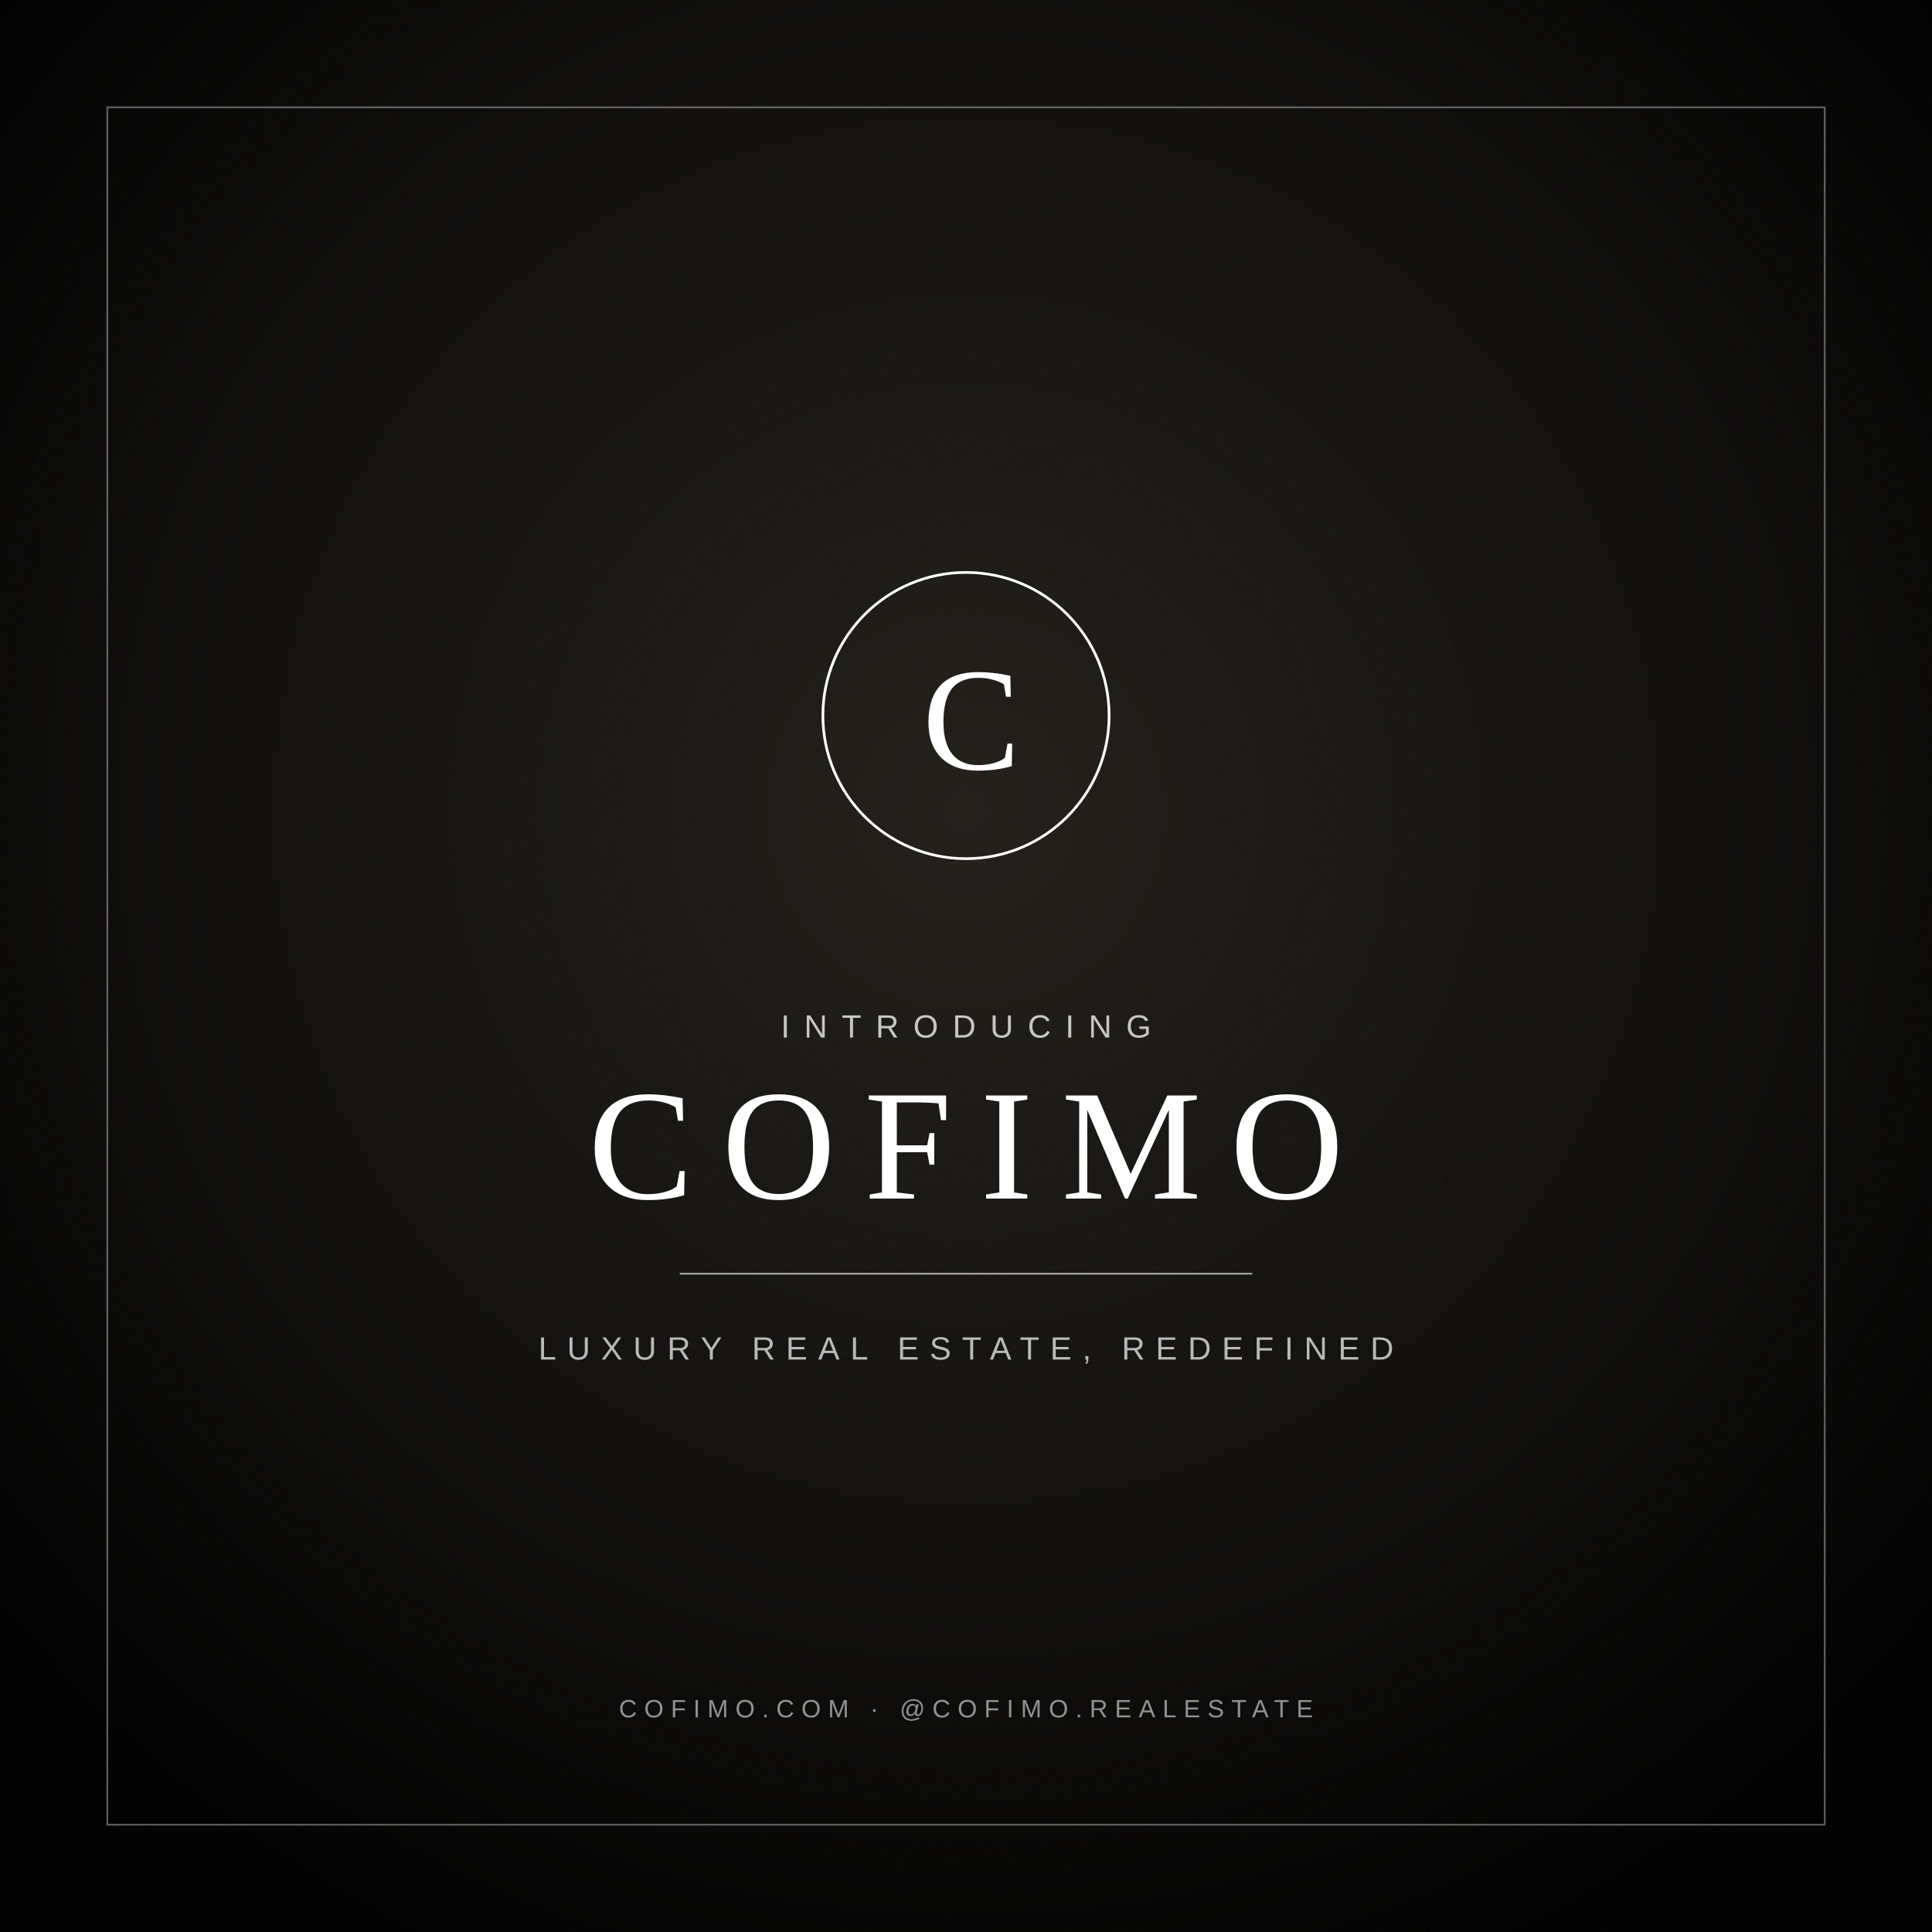
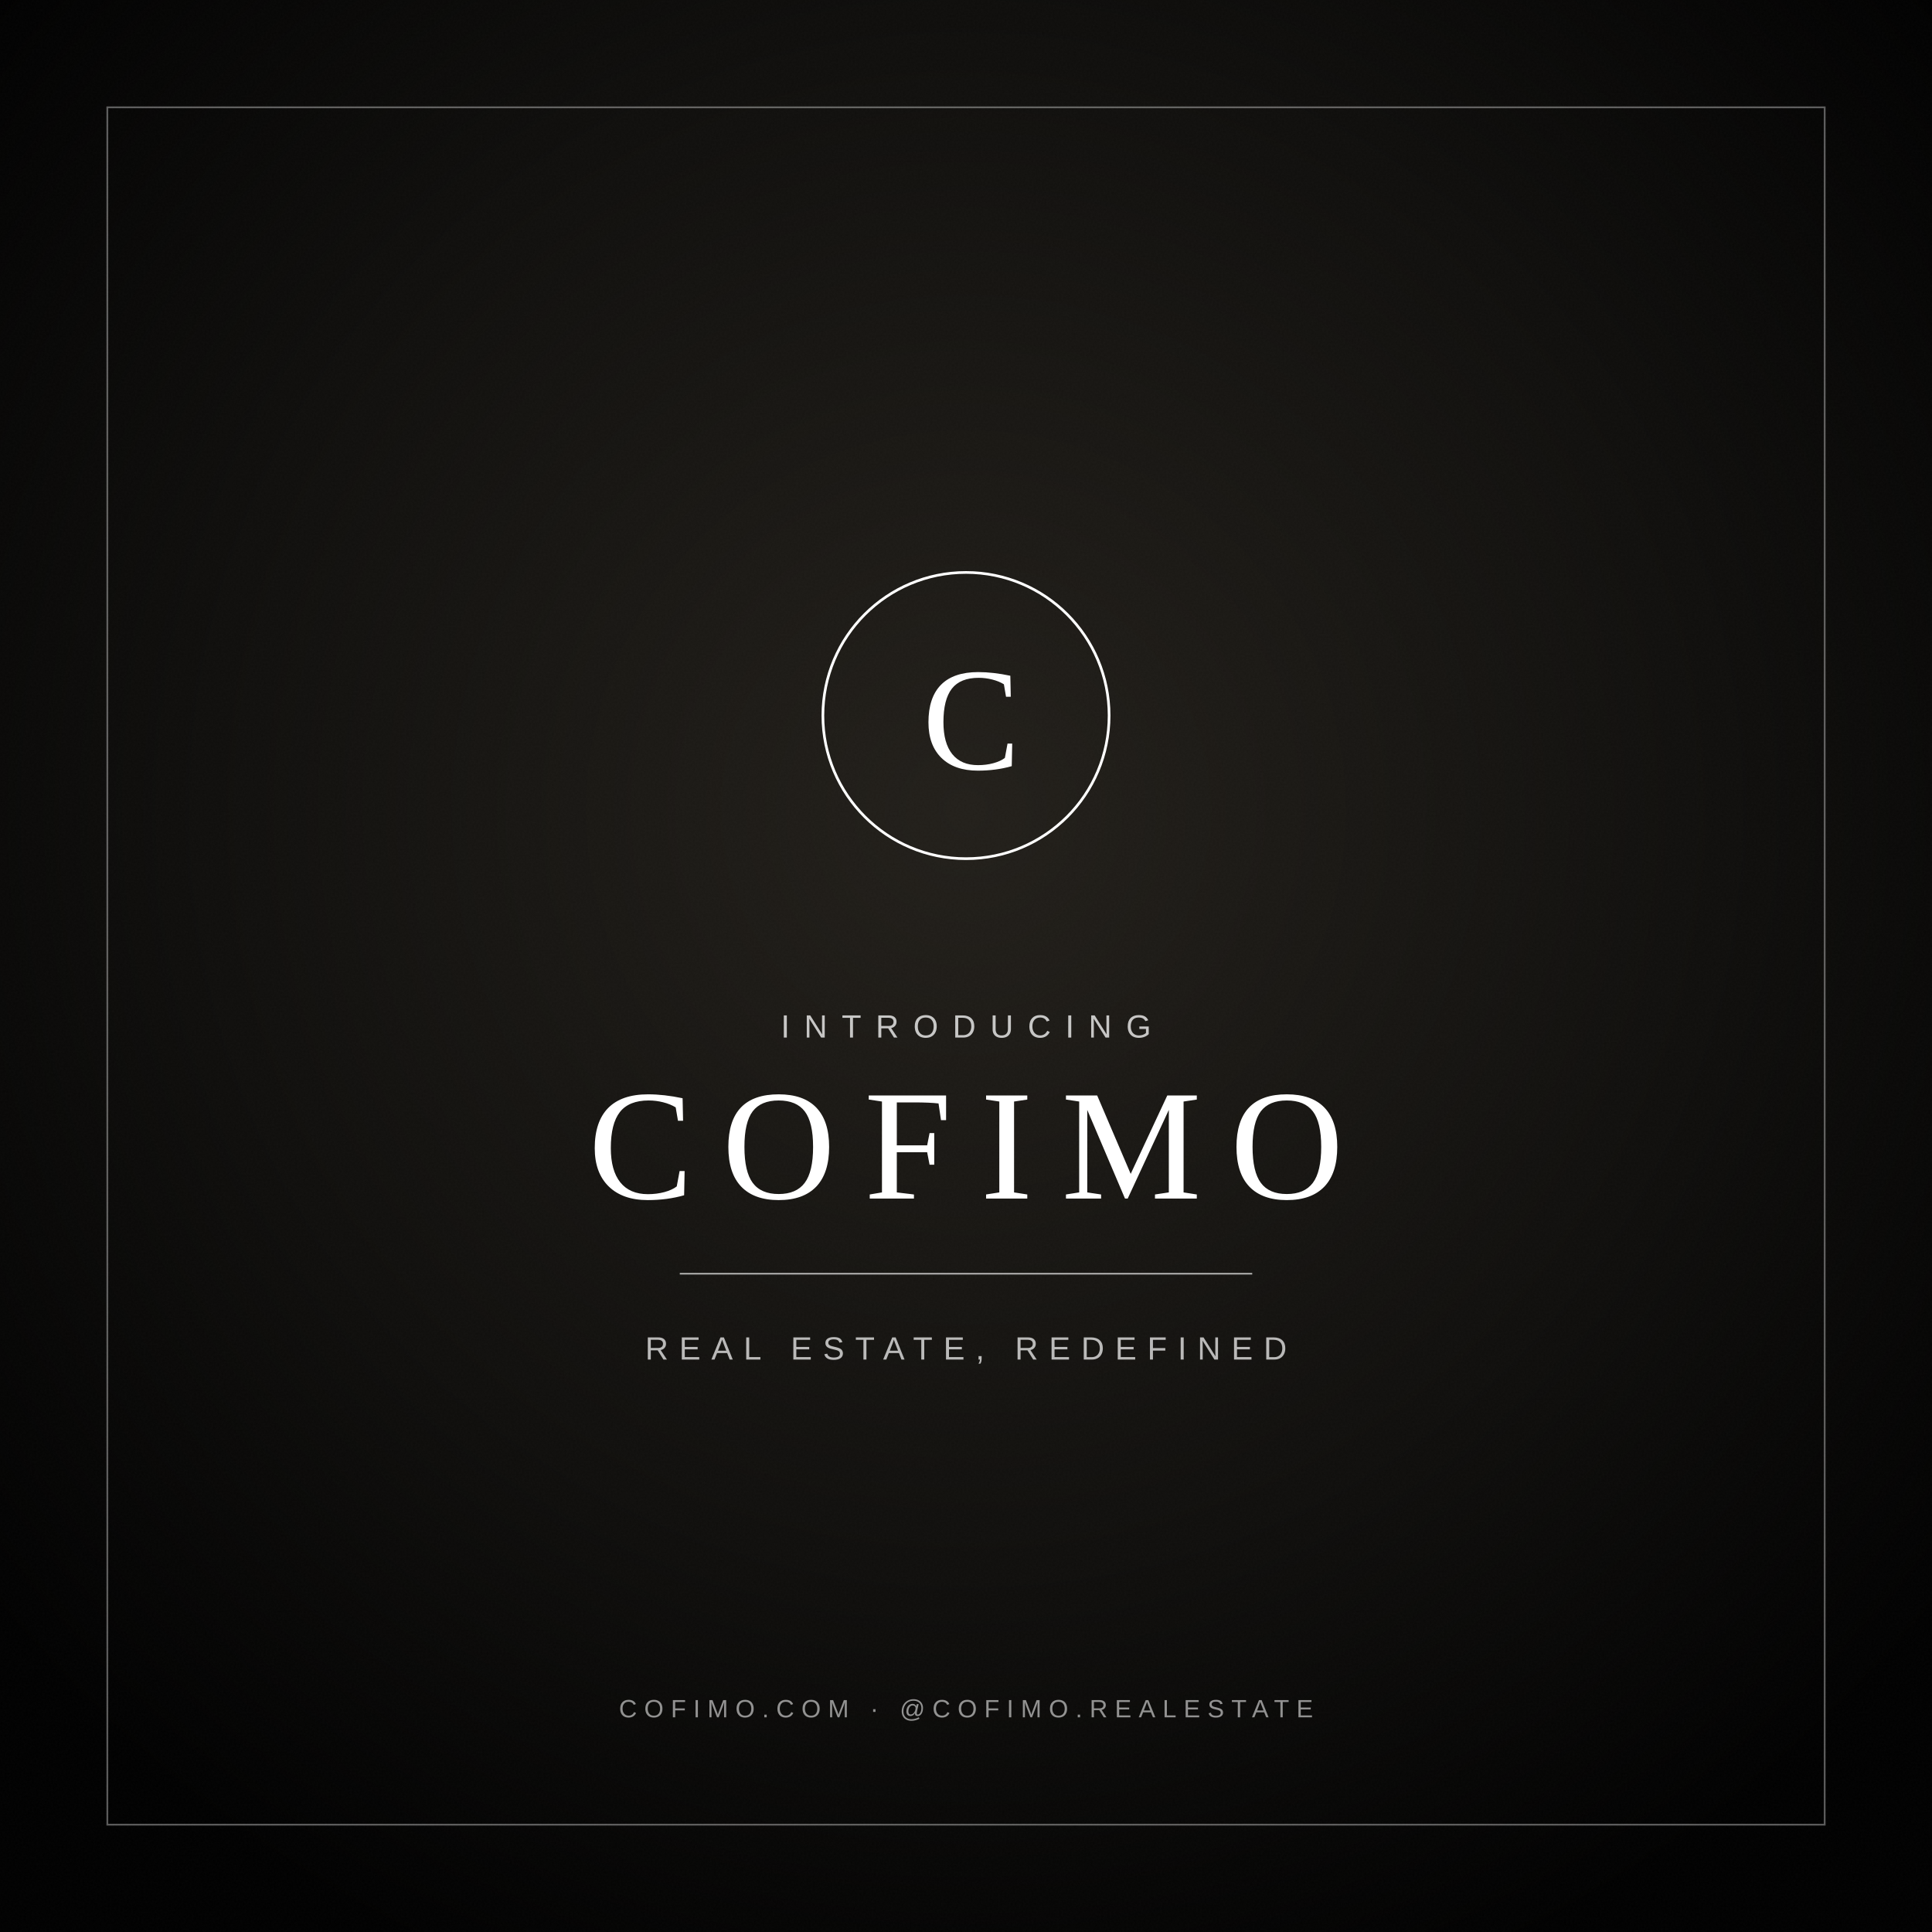
<svg xmlns="http://www.w3.org/2000/svg" width="1080" height="1080" viewBox="0 0 1080 1080">
  <defs>
    <radialGradient id="vignette" cx="50%" cy="42%" r="65%">
      <stop offset="0%" stop-color="#221F1A" />
      <stop offset="60%" stop-color="#0F0E0C" />
      <stop offset="100%" stop-color="#000000" />
    </radialGradient>
    <filter id="grain">
      <feTurbulence type="fractalNoise" baseFrequency="0.85" numOctaves="2" stitchTiles="stitch" result="n" />
      <feColorMatrix in="n" type="matrix" values="0 0 0 0 1  0 0 0 0 1  0 0 0 0 1  0 0 0 0.04 0" />
    </filter>
  </defs>
  <rect width="1080" height="1080" fill="url(#vignette)" />
  <rect x="60" y="60" width="960" height="960" fill="none" stroke="#FFFFFF" stroke-width="1" opacity="0.35" />
  <circle cx="540" cy="400" r="80" fill="none" stroke="#FFFFFF" stroke-width="1.5" />
  <text x="543" y="430" text-anchor="middle" font-family="Georgia, 'Times New Roman', serif" font-size="82" fill="#FFFFFF">C</text>
  <text x="540" y="580" text-anchor="middle" font-family="'Helvetica Neue', Arial, sans-serif" font-size="18" letter-spacing="8" fill="#FFFFFF" opacity="0.75">INTRODUCING</text>
  <text x="540" y="670" text-anchor="middle" font-family="Georgia, 'Times New Roman', serif" font-size="88" letter-spacing="16" fill="#FFFFFF">COFIMO</text>
  <line x1="380" y1="712" x2="700" y2="712" stroke="#FFFFFF" stroke-width="1" opacity="0.6" />
-   <text x="540" y="760" text-anchor="middle" font-family="'Helvetica Neue', Arial, sans-serif" font-size="18" letter-spacing="6" fill="#FFFFFF" opacity="0.7">LUXURY REAL ESTATE, REDEFINED</text>
+   <text x="540" y="760" text-anchor="middle" font-family="'Helvetica Neue', Arial, sans-serif" font-size="18" letter-spacing="6" fill="#FFFFFF" opacity="0.7">REAL ESTATE, REDEFINED</text>
  <text x="540" y="960" text-anchor="middle" font-family="'Helvetica Neue', Arial, sans-serif" font-size="14" letter-spacing="4" fill="#FFFFFF" opacity="0.55">COFIMO.COM · @COFIMO.REALESTATE</text>
  <rect width="1080" height="1080" filter="url(#grain)" opacity="0.5" />
</svg>
